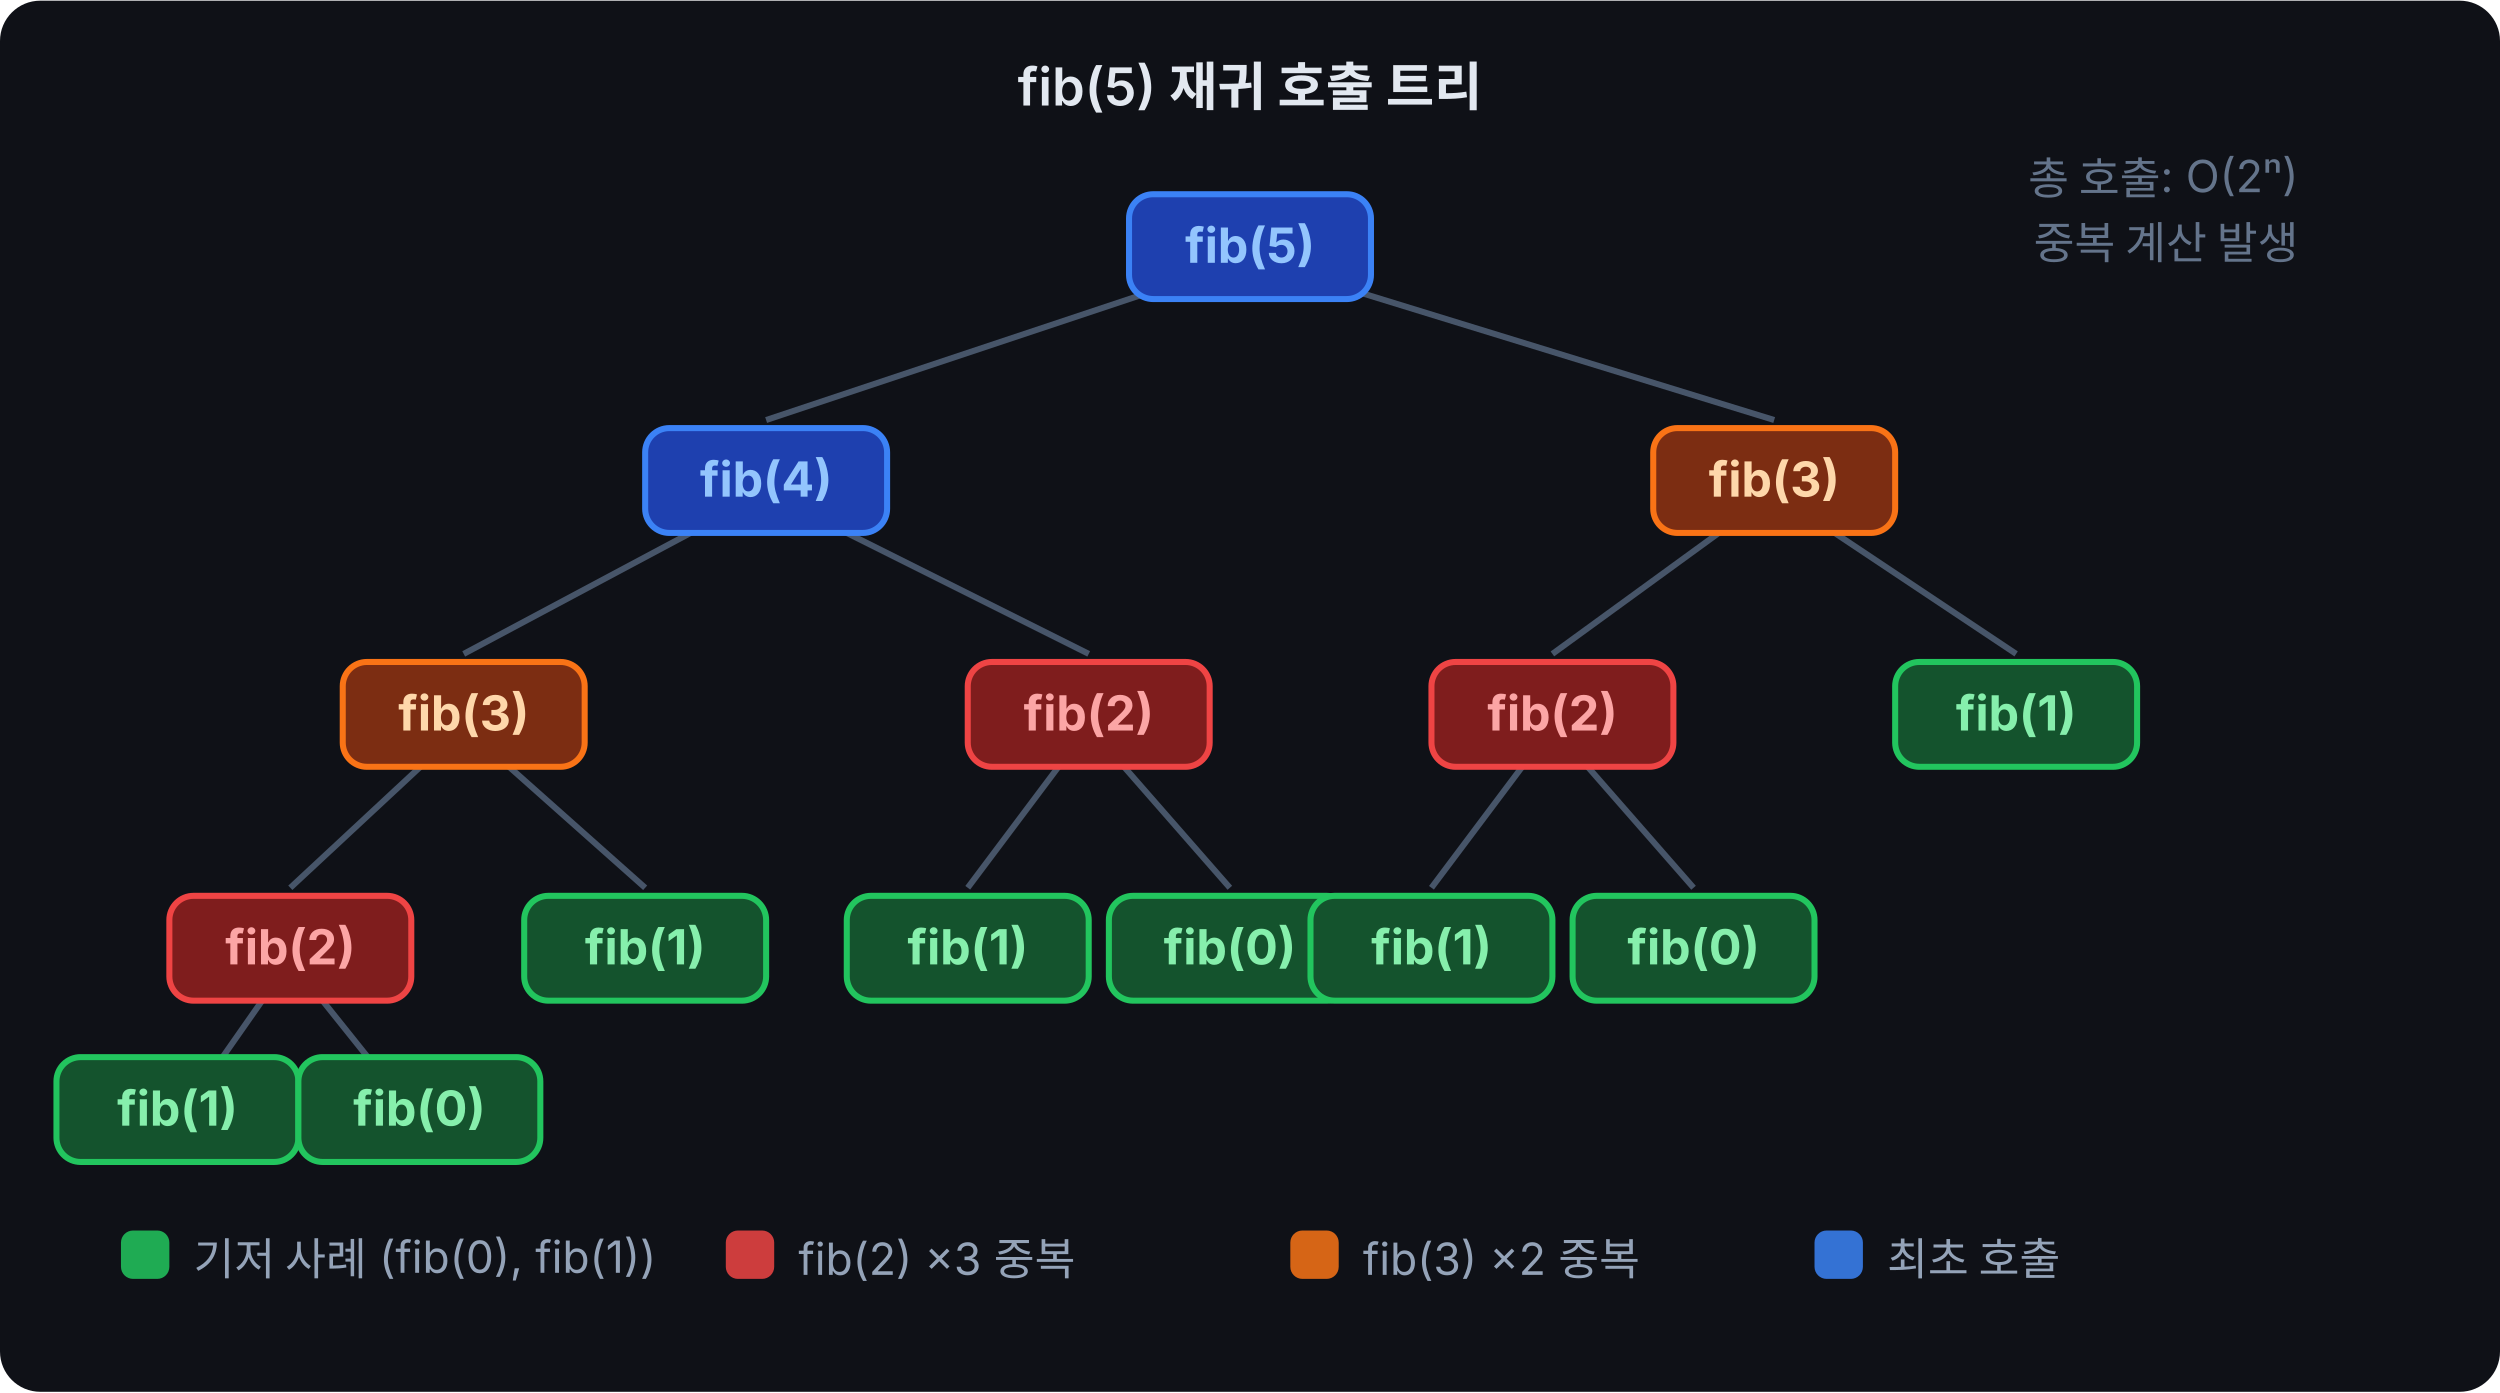
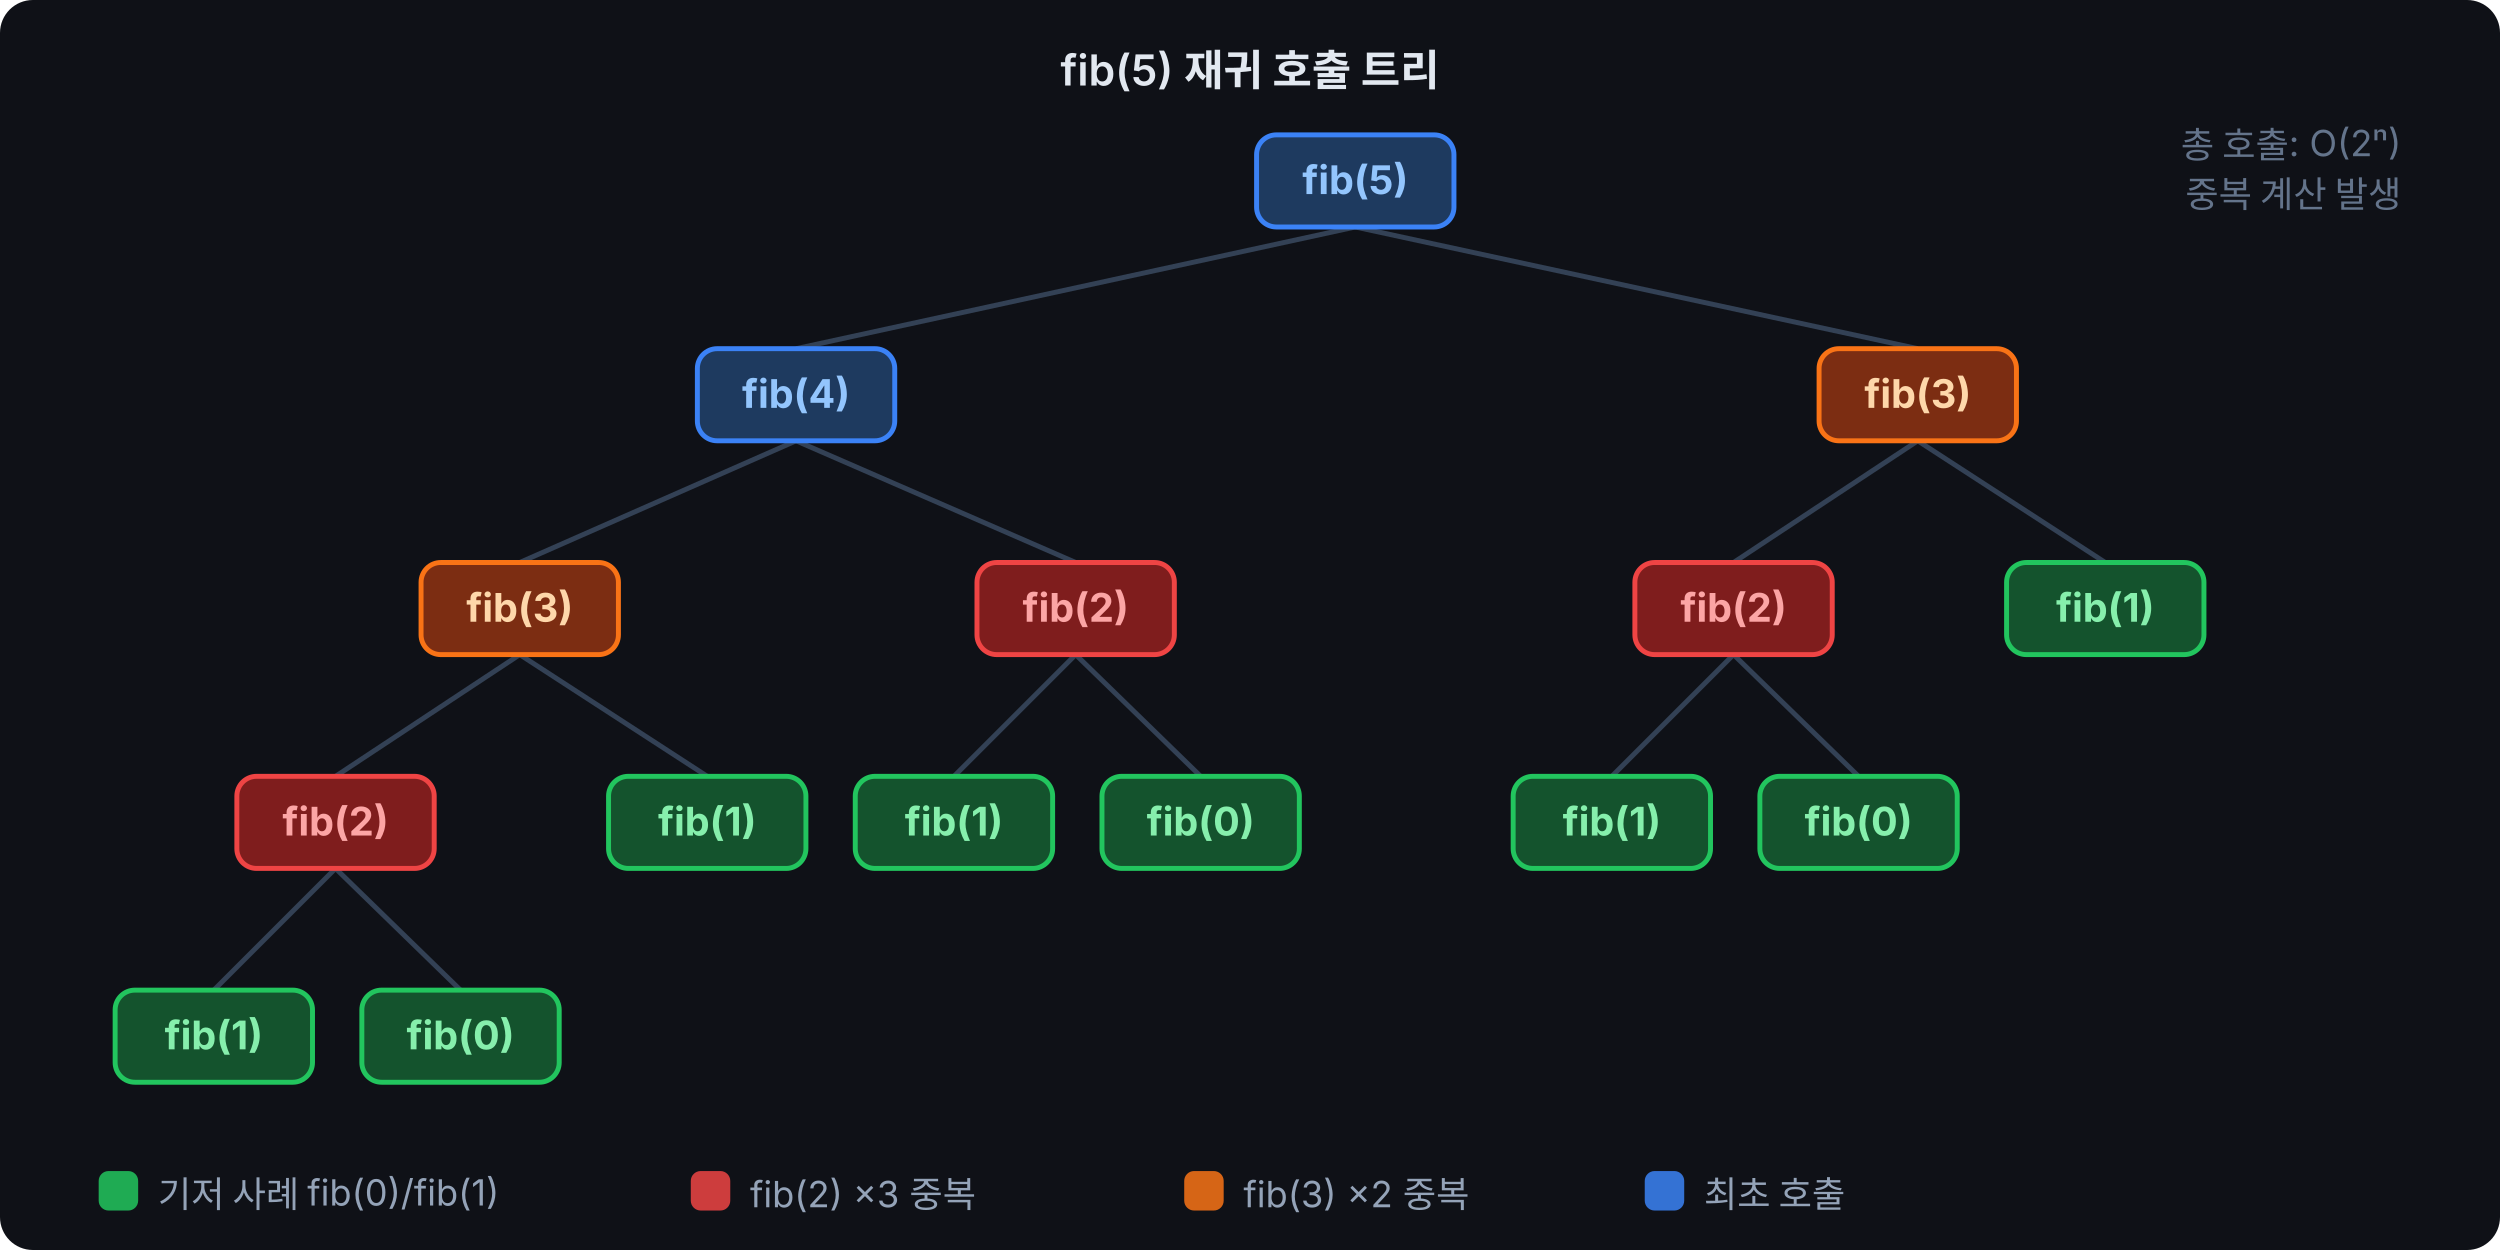
- <svg xmlns="http://www.w3.org/2000/svg" viewBox="0 0 620 345" width="930" height="518" font-family="system-ui,-apple-system,sans-serif">
-   <rect width="620" height="345" rx="10" fill="#0f1117" />
-   <text x="310" y="26" text-anchor="middle" fill="#e2e8f0" font-size="13" font-weight="600">fib(5) 재귀 호출 트리</text>
-   <rect x="30" y="305" width="12" height="12" rx="3" fill="#22c55e" opacity="0.85" />
-   <text x="48" y="316" fill="#94a3b8" font-size="11">기저 사례 (fib(0), fib(1))</text>
-   <rect x="180" y="305" width="12" height="12" rx="3" fill="#ef4444" opacity="0.85" />
-   <text x="198" y="316" fill="#94a3b8" font-size="11">fib(2) ×3 중복</text>
-   <rect x="320" y="305" width="12" height="12" rx="3" fill="#f97316" opacity="0.85" />
-   <text x="338" y="316" fill="#94a3b8" font-size="11">fib(3) ×2 중복</text>
-   <rect x="450" y="305" width="12" height="12" rx="3" fill="#3b82f6" opacity="0.85" />
-   <text x="468" y="316" fill="#94a3b8" font-size="11">최초 호출</text>
-   <line x1="310" y1="64" x2="190" y2="104" stroke="#475569" stroke-width="1.5" />
-   <line x1="310" y1="64" x2="440" y2="104" stroke="#475569" stroke-width="1.5" />
-   <line x1="190" y1="122" x2="115" y2="162" stroke="#475569" stroke-width="1.5" />
-   <line x1="190" y1="122" x2="270" y2="162" stroke="#475569" stroke-width="1.5" />
-   <line x1="440" y1="122" x2="385" y2="162" stroke="#475569" stroke-width="1.5" />
-   <line x1="440" y1="122" x2="500" y2="162" stroke="#475569" stroke-width="1.5" />
-   <line x1="115" y1="180" x2="72" y2="220" stroke="#475569" stroke-width="1.5" />
-   <line x1="115" y1="180" x2="160" y2="220" stroke="#475569" stroke-width="1.5" />
-   <line x1="270" y1="180" x2="240" y2="220" stroke="#475569" stroke-width="1.5" />
-   <line x1="270" y1="180" x2="305" y2="220" stroke="#475569" stroke-width="1.5" />
-   <line x1="385" y1="180" x2="355" y2="220" stroke="#475569" stroke-width="1.5" />
-   <line x1="385" y1="180" x2="420" y2="220" stroke="#475569" stroke-width="1.5" />
-   <line x1="72" y1="238" x2="44" y2="278" stroke="#475569" stroke-width="1.5" />
-   <line x1="72" y1="238" x2="104" y2="278" stroke="#475569" stroke-width="1.5" />
-   <rect x="280" y="48" width="60" height="26" rx="6" fill="#1e40af" stroke="#3b82f6" stroke-width="1.5" />
-   <text x="310" y="65" text-anchor="middle" fill="#93c5fd" font-size="12" font-weight="700">fib(5)</text>
-   <rect x="160" y="106" width="60" height="26" rx="6" fill="#1e40af" stroke="#3b82f6" stroke-width="1.5" />
-   <text x="190" y="123" text-anchor="middle" fill="#93c5fd" font-size="12" font-weight="700">fib(4)</text>
-   <rect x="410" y="106" width="60" height="26" rx="6" fill="#7c2d12" stroke="#f97316" stroke-width="1.5" />
-   <text x="440" y="123" text-anchor="middle" fill="#fed7aa" font-size="12" font-weight="700">fib(3)</text>
-   <rect x="85" y="164" width="60" height="26" rx="6" fill="#7c2d12" stroke="#f97316" stroke-width="1.5" />
-   <text x="115" y="181" text-anchor="middle" fill="#fed7aa" font-size="12" font-weight="700">fib(3)</text>
-   <rect x="240" y="164" width="60" height="26" rx="6" fill="#7f1d1d" stroke="#ef4444" stroke-width="1.5" />
-   <text x="270" y="181" text-anchor="middle" fill="#fca5a5" font-size="12" font-weight="700">fib(2)</text>
-   <rect x="355" y="164" width="60" height="26" rx="6" fill="#7f1d1d" stroke="#ef4444" stroke-width="1.5" />
-   <text x="385" y="181" text-anchor="middle" fill="#fca5a5" font-size="12" font-weight="700">fib(2)</text>
-   <rect x="470" y="164" width="60" height="26" rx="6" fill="#14532d" stroke="#22c55e" stroke-width="1.5" />
-   <text x="500" y="181" text-anchor="middle" fill="#86efac" font-size="12" font-weight="700">fib(1)</text>
-   <rect x="42" y="222" width="60" height="26" rx="6" fill="#7f1d1d" stroke="#ef4444" stroke-width="1.5" />
-   <text x="72" y="239" text-anchor="middle" fill="#fca5a5" font-size="12" font-weight="700">fib(2)</text>
-   <rect x="130" y="222" width="60" height="26" rx="6" fill="#14532d" stroke="#22c55e" stroke-width="1.5" />
-   <text x="160" y="239" text-anchor="middle" fill="#86efac" font-size="12" font-weight="700">fib(1)</text>
-   <rect x="210" y="222" width="60" height="26" rx="6" fill="#14532d" stroke="#22c55e" stroke-width="1.5" />
-   <text x="240" y="239" text-anchor="middle" fill="#86efac" font-size="12" font-weight="700">fib(1)</text>
-   <rect x="275" y="222" width="60" height="26" rx="6" fill="#14532d" stroke="#22c55e" stroke-width="1.5" />
-   <text x="305" y="239" text-anchor="middle" fill="#86efac" font-size="12" font-weight="700">fib(0)</text>
-   <rect x="325" y="222" width="60" height="26" rx="6" fill="#14532d" stroke="#22c55e" stroke-width="1.5" />
-   <text x="355" y="239" text-anchor="middle" fill="#86efac" font-size="12" font-weight="700">fib(1)</text>
-   <rect x="390" y="222" width="60" height="26" rx="6" fill="#14532d" stroke="#22c55e" stroke-width="1.5" />
-   <text x="420" y="239" text-anchor="middle" fill="#86efac" font-size="12" font-weight="700">fib(0)</text>
-   <rect x="14" y="262" width="60" height="26" rx="6" fill="#14532d" stroke="#22c55e" stroke-width="1.5" />
-   <text x="44" y="279" text-anchor="middle" fill="#86efac" font-size="12" font-weight="700">fib(1)</text>
-   <rect x="74" y="262" width="60" height="26" rx="6" fill="#14532d" stroke="#22c55e" stroke-width="1.5" />
-   <text x="104" y="279" text-anchor="middle" fill="#86efac" font-size="12" font-weight="700">fib(0)</text>
-   <text x="570" y="48" text-anchor="end" fill="#64748b" font-size="11">총 호출: O(2ⁿ)</text>
-   <text x="570" y="64" text-anchor="end" fill="#64748b" font-size="11">중복 계산 발생</text>
+ <svg xmlns="http://www.w3.org/2000/svg" viewBox="0 0 760 380" width="1140" height="570" font-family="system-ui,-apple-system,sans-serif">
+   <rect width="760" height="380" rx="10" fill="#0f1117" />
+   <text x="380" y="26" text-anchor="middle" fill="#e2e8f0" font-size="13" font-weight="600">fib(5) 재귀 호출 트리</text>
+   <text x="730" y="48" text-anchor="end" fill="#64748b" font-size="11">총 호출: O(2ⁿ)</text>
+   <text x="730" y="63" text-anchor="end" fill="#64748b" font-size="11">중복 계산 발생</text>
+   <rect x="30" y="356" width="12" height="12" rx="3" fill="#22c55e" opacity="0.85" />
+   <text x="48" y="367" fill="#94a3b8" font-size="11">기저 사례 fib(0)/fib(1)</text>
+   <rect x="210" y="356" width="12" height="12" rx="3" fill="#ef4444" opacity="0.85" />
+   <text x="228" y="367" fill="#94a3b8" font-size="11">fib(2) ×3 중복</text>
+   <rect x="360" y="356" width="12" height="12" rx="3" fill="#f97316" opacity="0.85" />
+   <text x="378" y="367" fill="#94a3b8" font-size="11">fib(3) ×2 중복</text>
+   <rect x="500" y="356" width="12" height="12" rx="3" fill="#3b82f6" opacity="0.85" />
+   <text x="518" y="367" fill="#94a3b8" font-size="11">최초 호출</text>
+   <line x1="412" y1="69" x2="242" y2="106" stroke="#334155" stroke-width="1.5" />
+   <line x1="412" y1="69" x2="583" y2="106" stroke="#334155" stroke-width="1.5" />
+   <line x1="242" y1="134" x2="158" y2="171" stroke="#334155" stroke-width="1.5" />
+   <line x1="242" y1="134" x2="327" y2="171" stroke="#334155" stroke-width="1.5" />
+   <line x1="583" y1="134" x2="527" y2="171" stroke="#334155" stroke-width="1.5" />
+   <line x1="583" y1="134" x2="640" y2="171" stroke="#334155" stroke-width="1.5" />
+   <line x1="158" y1="199" x2="102" y2="236" stroke="#334155" stroke-width="1.5" />
+   <line x1="158" y1="199" x2="215" y2="236" stroke="#334155" stroke-width="1.5" />
+   <line x1="327" y1="199" x2="290" y2="236" stroke="#334155" stroke-width="1.5" />
+   <line x1="327" y1="199" x2="365" y2="236" stroke="#334155" stroke-width="1.5" />
+   <line x1="527" y1="199" x2="490" y2="236" stroke="#334155" stroke-width="1.5" />
+   <line x1="527" y1="199" x2="565" y2="236" stroke="#334155" stroke-width="1.5" />
+   <line x1="102" y1="264" x2="65" y2="301" stroke="#334155" stroke-width="1.5" />
+   <line x1="102" y1="264" x2="140" y2="301" stroke="#334155" stroke-width="1.5" />
+   <rect x="382" y="41" width="60" height="28" rx="6" fill="#1e3a5f" stroke="#3b82f6" stroke-width="1.5" />
+   <text x="412" y="59" text-anchor="middle" fill="#93c5fd" font-size="12" font-weight="700">fib(5)</text>
+   <rect x="212" y="106" width="60" height="28" rx="6" fill="#1e3a5f" stroke="#3b82f6" stroke-width="1.5" />
+   <text x="242" y="124" text-anchor="middle" fill="#93c5fd" font-size="12" font-weight="700">fib(4)</text>
+   <rect x="553" y="106" width="60" height="28" rx="6" fill="#7c2d12" stroke="#f97316" stroke-width="1.5" />
+   <text x="583" y="124" text-anchor="middle" fill="#fed7aa" font-size="12" font-weight="700">fib(3)</text>
+   <rect x="128" y="171" width="60" height="28" rx="6" fill="#7c2d12" stroke="#f97316" stroke-width="1.5" />
+   <text x="158" y="189" text-anchor="middle" fill="#fed7aa" font-size="12" font-weight="700">fib(3)</text>
+   <rect x="297" y="171" width="60" height="28" rx="6" fill="#7f1d1d" stroke="#ef4444" stroke-width="1.5" />
+   <text x="327" y="189" text-anchor="middle" fill="#fca5a5" font-size="12" font-weight="700">fib(2)</text>
+   <rect x="497" y="171" width="60" height="28" rx="6" fill="#7f1d1d" stroke="#ef4444" stroke-width="1.5" />
+   <text x="527" y="189" text-anchor="middle" fill="#fca5a5" font-size="12" font-weight="700">fib(2)</text>
+   <rect x="610" y="171" width="60" height="28" rx="6" fill="#14532d" stroke="#22c55e" stroke-width="1.5" />
+   <text x="640" y="189" text-anchor="middle" fill="#86efac" font-size="12" font-weight="700">fib(1)</text>
+   <rect x="72" y="236" width="60" height="28" rx="6" fill="#7f1d1d" stroke="#ef4444" stroke-width="1.5" />
+   <text x="102" y="254" text-anchor="middle" fill="#fca5a5" font-size="12" font-weight="700">fib(2)</text>
+   <rect x="185" y="236" width="60" height="28" rx="6" fill="#14532d" stroke="#22c55e" stroke-width="1.5" />
+   <text x="215" y="254" text-anchor="middle" fill="#86efac" font-size="12" font-weight="700">fib(1)</text>
+   <rect x="260" y="236" width="60" height="28" rx="6" fill="#14532d" stroke="#22c55e" stroke-width="1.5" />
+   <text x="290" y="254" text-anchor="middle" fill="#86efac" font-size="12" font-weight="700">fib(1)</text>
+   <rect x="335" y="236" width="60" height="28" rx="6" fill="#14532d" stroke="#22c55e" stroke-width="1.5" />
+   <text x="365" y="254" text-anchor="middle" fill="#86efac" font-size="12" font-weight="700">fib(0)</text>
+   <rect x="460" y="236" width="60" height="28" rx="6" fill="#14532d" stroke="#22c55e" stroke-width="1.5" />
+   <text x="490" y="254" text-anchor="middle" fill="#86efac" font-size="12" font-weight="700">fib(1)</text>
+   <rect x="535" y="236" width="60" height="28" rx="6" fill="#14532d" stroke="#22c55e" stroke-width="1.5" />
+   <text x="565" y="254" text-anchor="middle" fill="#86efac" font-size="12" font-weight="700">fib(0)</text>
+   <rect x="35" y="301" width="60" height="28" rx="6" fill="#14532d" stroke="#22c55e" stroke-width="1.5" />
+   <text x="65" y="319" text-anchor="middle" fill="#86efac" font-size="12" font-weight="700">fib(1)</text>
+   <rect x="110" y="301" width="60" height="28" rx="6" fill="#14532d" stroke="#22c55e" stroke-width="1.5" />
+   <text x="140" y="319" text-anchor="middle" fill="#86efac" font-size="12" font-weight="700">fib(0)</text>
</svg>
